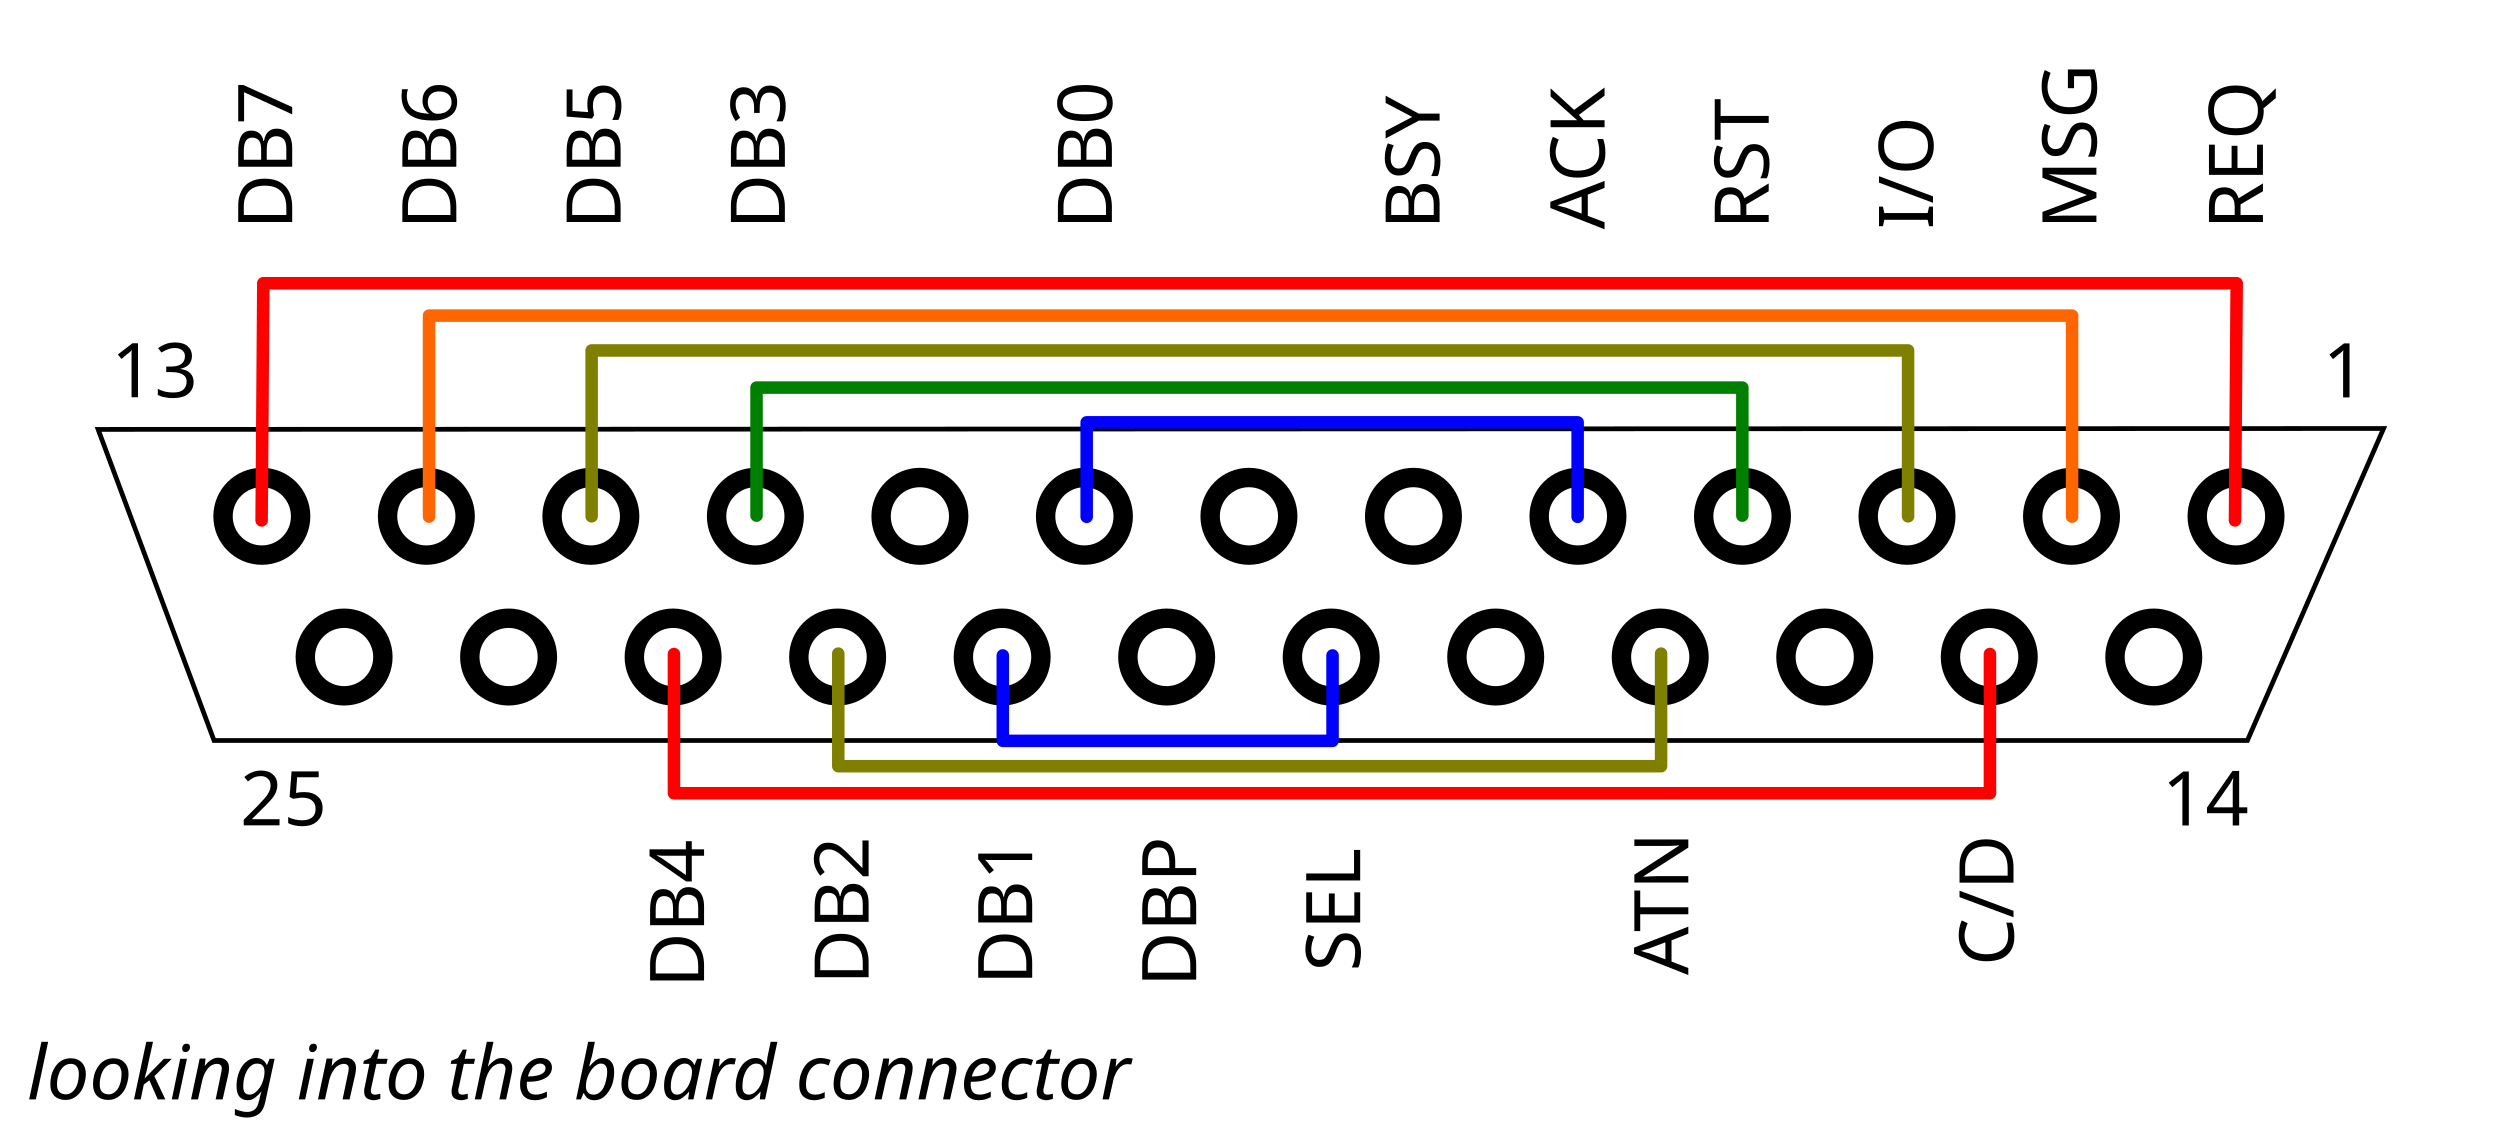
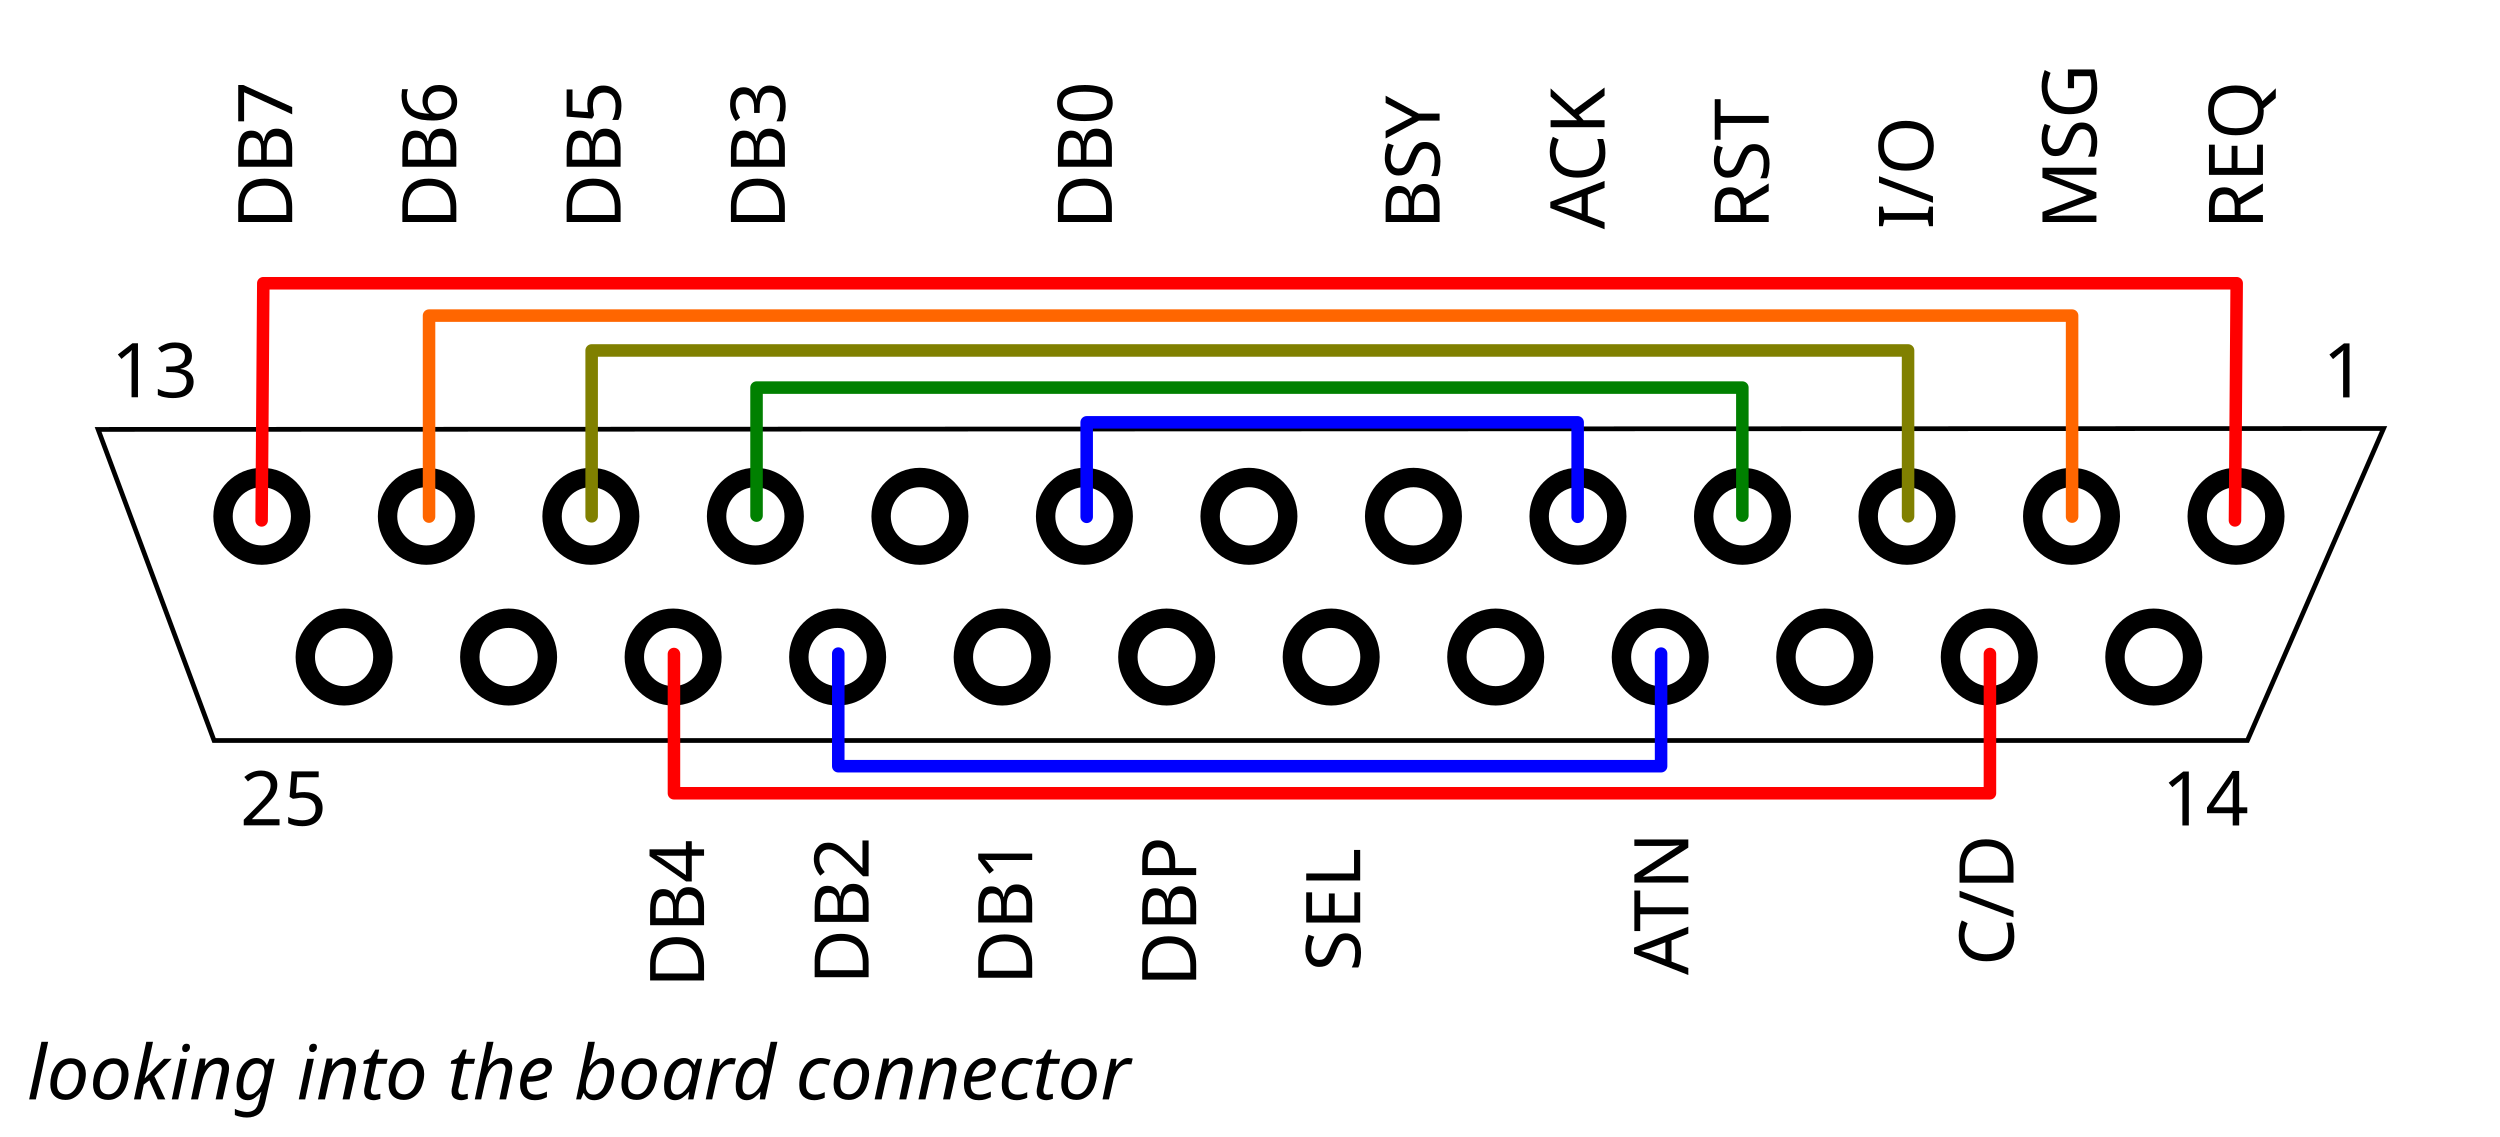
<svg xmlns="http://www.w3.org/2000/svg" width="5.5in" height="2.5in" viewBox="0 0 139.7 63.5" version="1.1" id="svg8">
  <defs id="defs2" />
  <g id="layer1" transform="translate(-8.21952,-74.99657)">
    <path style="fill:none;fill-rule:evenodd;stroke:#000000;stroke-width:0.265px;stroke-linecap:butt;stroke-linejoin:miter;stroke-opacity:1" d="m 13.702,98.992 6.479,17.385 H 133.804 l 7.61,-17.436 z" id="path1286" />
    <g id="g982" transform="matrix(0.5420039,0,0,0.5420039,6.97227,16.21413)">
      <circle r="4" cy="161.685" cx="29.296" id="path815" style="opacity:1;fill:none;fill-opacity:1;stroke:#000000;stroke-width:2;stroke-linecap:round;stroke-linejoin:round;stroke-miterlimit:4;stroke-dasharray:none;stroke-dashoffset:0;stroke-opacity:1" />
      <circle r="4" cy="161.685" cx="46.257" id="path815-3" style="opacity:1;fill:none;fill-opacity:1;stroke:#000000;stroke-width:2;stroke-linecap:round;stroke-linejoin:round;stroke-miterlimit:4;stroke-dasharray:none;stroke-dashoffset:0;stroke-opacity:1" />
      <circle r="4" cy="161.685" cx="63.219" id="path815-6" style="opacity:1;fill:none;fill-opacity:1;stroke:#000000;stroke-width:2;stroke-linecap:round;stroke-linejoin:round;stroke-miterlimit:4;stroke-dasharray:none;stroke-dashoffset:0;stroke-opacity:1" />
      <circle r="4" cy="161.685" cx="80.18" id="path815-7" style="opacity:1;fill:none;fill-opacity:1;stroke:#000000;stroke-width:2;stroke-linecap:round;stroke-linejoin:round;stroke-miterlimit:4;stroke-dasharray:none;stroke-dashoffset:0;stroke-opacity:1" />
      <circle r="4" cy="161.685" cx="97.142" id="path815-5" style="opacity:1;fill:none;fill-opacity:1;stroke:#000000;stroke-width:2;stroke-linecap:round;stroke-linejoin:round;stroke-miterlimit:4;stroke-dasharray:none;stroke-dashoffset:0;stroke-opacity:1" />
      <circle r="4" cy="161.685" cx="114.103" id="path815-35" style="opacity:1;fill:none;fill-opacity:1;stroke:#000000;stroke-width:2;stroke-linecap:round;stroke-linejoin:round;stroke-miterlimit:4;stroke-dasharray:none;stroke-dashoffset:0;stroke-opacity:1" />
      <circle r="4" cy="161.685" cx="131.065" id="path815-62" style="opacity:1;fill:none;fill-opacity:1;stroke:#000000;stroke-width:2;stroke-linecap:round;stroke-linejoin:round;stroke-miterlimit:4;stroke-dasharray:none;stroke-dashoffset:0;stroke-opacity:1" />
      <circle r="4" cy="161.685" cx="148.026" id="path815-9" style="opacity:1;fill:none;fill-opacity:1;stroke:#000000;stroke-width:2;stroke-linecap:round;stroke-linejoin:round;stroke-miterlimit:4;stroke-dasharray:none;stroke-dashoffset:0;stroke-opacity:1" />
      <circle r="4" cy="161.685" cx="164.987" id="path815-1" style="opacity:1;fill:none;fill-opacity:1;stroke:#000000;stroke-width:2;stroke-linecap:round;stroke-linejoin:round;stroke-miterlimit:4;stroke-dasharray:none;stroke-dashoffset:0;stroke-opacity:1" />
      <circle r="4" cy="161.685" cx="181.949" id="path815-2" style="opacity:1;fill:none;fill-opacity:1;stroke:#000000;stroke-width:2;stroke-linecap:round;stroke-linejoin:round;stroke-miterlimit:4;stroke-dasharray:none;stroke-dashoffset:0;stroke-opacity:1" />
      <circle r="4" cy="161.685" cx="198.91" id="path815-70" style="opacity:1;fill:none;fill-opacity:1;stroke:#000000;stroke-width:2;stroke-linecap:round;stroke-linejoin:round;stroke-miterlimit:4;stroke-dasharray:none;stroke-dashoffset:0;stroke-opacity:1" />
      <circle r="4" cy="161.685" cx="215.872" id="path815-93" style="opacity:1;fill:none;fill-opacity:1;stroke:#000000;stroke-width:2;stroke-linecap:round;stroke-linejoin:round;stroke-miterlimit:4;stroke-dasharray:none;stroke-dashoffset:0;stroke-opacity:1" />
      <circle r="4" cy="161.685" cx="232.833" id="path815-60" style="opacity:1;fill:none;fill-opacity:1;stroke:#000000;stroke-width:2;stroke-linecap:round;stroke-linejoin:round;stroke-miterlimit:4;stroke-dasharray:none;stroke-dashoffset:0;stroke-opacity:1" />
    </g>
    <g id="g967" transform="matrix(0.5420039,0,0,0.5420039,7.027785,16.21413)">
      <circle r="4" cy="176.194" cx="37.674" id="path815-626" style="opacity:1;fill:none;fill-opacity:1;stroke:#000000;stroke-width:2;stroke-linecap:round;stroke-linejoin:round;stroke-miterlimit:4;stroke-dasharray:none;stroke-dashoffset:0;stroke-opacity:1" />
      <circle r="4" cy="176.194" cx="54.635" id="path815-3-1" style="opacity:1;fill:none;fill-opacity:1;stroke:#000000;stroke-width:2;stroke-linecap:round;stroke-linejoin:round;stroke-miterlimit:4;stroke-dasharray:none;stroke-dashoffset:0;stroke-opacity:1" />
      <circle r="4" cy="176.194" cx="71.597" id="path815-6-8" style="opacity:1;fill:none;fill-opacity:1;stroke:#000000;stroke-width:2;stroke-linecap:round;stroke-linejoin:round;stroke-miterlimit:4;stroke-dasharray:none;stroke-dashoffset:0;stroke-opacity:1" />
      <circle r="4" cy="176.194" cx="88.558" id="path815-7-7" style="opacity:1;fill:none;fill-opacity:1;stroke:#000000;stroke-width:2;stroke-linecap:round;stroke-linejoin:round;stroke-miterlimit:4;stroke-dasharray:none;stroke-dashoffset:0;stroke-opacity:1" />
      <circle r="4" cy="176.194" cx="105.52" id="path815-5-9" style="opacity:1;fill:none;fill-opacity:1;stroke:#000000;stroke-width:2;stroke-linecap:round;stroke-linejoin:round;stroke-miterlimit:4;stroke-dasharray:none;stroke-dashoffset:0;stroke-opacity:1" />
      <circle r="4" cy="176.194" cx="122.481" id="path815-35-2" style="opacity:1;fill:none;fill-opacity:1;stroke:#000000;stroke-width:2;stroke-linecap:round;stroke-linejoin:round;stroke-miterlimit:4;stroke-dasharray:none;stroke-dashoffset:0;stroke-opacity:1" />
      <circle r="4" cy="176.194" cx="139.443" id="path815-62-0" style="opacity:1;fill:none;fill-opacity:1;stroke:#000000;stroke-width:2;stroke-linecap:round;stroke-linejoin:round;stroke-miterlimit:4;stroke-dasharray:none;stroke-dashoffset:0;stroke-opacity:1" />
      <circle r="4" cy="176.194" cx="156.404" id="path815-9-2" style="opacity:1;fill:none;fill-opacity:1;stroke:#000000;stroke-width:2;stroke-linecap:round;stroke-linejoin:round;stroke-miterlimit:4;stroke-dasharray:none;stroke-dashoffset:0;stroke-opacity:1" />
      <circle r="4" cy="176.194" cx="173.366" id="path815-1-3" style="opacity:1;fill:none;fill-opacity:1;stroke:#000000;stroke-width:2;stroke-linecap:round;stroke-linejoin:round;stroke-miterlimit:4;stroke-dasharray:none;stroke-dashoffset:0;stroke-opacity:1" />
      <circle r="4" cy="176.194" cx="190.327" id="path815-2-7" style="opacity:1;fill:none;fill-opacity:1;stroke:#000000;stroke-width:2;stroke-linecap:round;stroke-linejoin:round;stroke-miterlimit:4;stroke-dasharray:none;stroke-dashoffset:0;stroke-opacity:1" />
      <circle r="4" cy="176.194" cx="207.289" id="path815-70-5" style="opacity:1;fill:none;fill-opacity:1;stroke:#000000;stroke-width:2;stroke-linecap:round;stroke-linejoin:round;stroke-miterlimit:4;stroke-dasharray:none;stroke-dashoffset:0;stroke-opacity:1" />
      <circle r="4" cy="176.194" cx="224.25" id="path815-93-9" style="opacity:1;fill:none;fill-opacity:1;stroke:#000000;stroke-width:2;stroke-linecap:round;stroke-linejoin:round;stroke-miterlimit:4;stroke-dasharray:none;stroke-dashoffset:0;stroke-opacity:1" />
    </g>
    <text xml:space="preserve" style="font-style:normal;font-weight:normal;font-size:4.233px;line-height:125%;font-family:sans-serif;letter-spacing:0px;word-spacing:0px;fill:#000000;fill-opacity:1;stroke:none;stroke-width:0.265px;stroke-linecap:butt;stroke-linejoin:miter;stroke-opacity:1" x="-87.808" y="134.673" id="text986" transform="rotate(-90)">
      <tspan id="tspan984" x="-87.808" y="134.673" style="font-size:4.233px;stroke-width:0.265px">REQ</tspan>
    </text>
    <text xml:space="preserve" style="font-style:normal;font-weight:normal;font-size:4.233px;line-height:125%;font-family:sans-serif;letter-spacing:0px;word-spacing:0px;fill:#000000;fill-opacity:1;stroke:none;stroke-width:0.265px;stroke-linecap:butt;stroke-linejoin:miter;stroke-opacity:1" x="-87.808" y="116.235" id="text986-8" transform="rotate(-90)">
      <tspan id="tspan984-4" x="-87.808" y="116.235" style="font-size:4.233px;stroke-width:0.265px">I/O</tspan>
    </text>
    <text xml:space="preserve" style="font-style:normal;font-weight:normal;font-size:4.233px;line-height:125%;font-family:sans-serif;letter-spacing:0px;word-spacing:0px;fill:#000000;fill-opacity:1;stroke:none;stroke-width:0.265px;stroke-linecap:butt;stroke-linejoin:miter;stroke-opacity:1" x="-87.808" y="107.058" id="text986-5" transform="rotate(-90)">
      <tspan id="tspan984-0" x="-87.808" y="107.058" style="font-size:4.233px;stroke-width:0.265px">RST</tspan>
    </text>
    <text xml:space="preserve" style="font-style:normal;font-weight:normal;font-size:4.233px;line-height:125%;font-family:sans-serif;letter-spacing:0px;word-spacing:0px;fill:#000000;fill-opacity:1;stroke:none;stroke-width:0.265px;stroke-linecap:butt;stroke-linejoin:miter;stroke-opacity:1" x="-87.808" y="97.88" id="text986-3" transform="rotate(-90)">
      <tspan id="tspan984-6" x="-87.808" y="97.88" style="font-size:4.233px;stroke-width:0.265px">ACK</tspan>
    </text>
    <text xml:space="preserve" style="font-style:normal;font-weight:normal;font-size:4.233px;line-height:125%;font-family:sans-serif;letter-spacing:0px;word-spacing:0px;fill:#000000;fill-opacity:1;stroke:none;stroke-width:0.265px;stroke-linecap:butt;stroke-linejoin:miter;stroke-opacity:1" x="-87.808" y="125.367" id="text986-1" transform="rotate(-90)">
      <tspan id="tspan984-06" x="-87.808" y="125.367" style="font-size:4.233px;stroke-width:0.265px">MSG</tspan>
    </text>
    <text xml:space="preserve" style="font-style:normal;font-weight:normal;font-size:4.233px;line-height:125%;font-family:sans-serif;letter-spacing:0px;word-spacing:0px;fill:#000000;fill-opacity:1;stroke:none;stroke-width:0.265px;stroke-linecap:butt;stroke-linejoin:miter;stroke-opacity:1" x="-87.808" y="70.348" id="text986-55" transform="rotate(-90)">
      <tspan id="tspan984-47" x="-87.808" y="70.348" style="font-size:4.233px;stroke-width:0.265px">DB0</tspan>
    </text>
    <text xml:space="preserve" style="font-style:normal;font-weight:normal;font-size:4.233px;line-height:125%;font-family:sans-serif;letter-spacing:0px;word-spacing:0px;fill:#000000;fill-opacity:1;stroke:none;stroke-width:0.265px;stroke-linecap:butt;stroke-linejoin:miter;stroke-opacity:1" x="-87.808" y="52.076" id="text986-7" transform="rotate(-90)">
      <tspan id="tspan984-45" x="-87.808" y="52.076" style="font-size:4.233px;stroke-width:0.265px">DB3</tspan>
    </text>
    <text xml:space="preserve" style="font-style:normal;font-weight:normal;font-size:4.233px;line-height:125%;font-family:sans-serif;letter-spacing:0px;word-spacing:0px;fill:#000000;fill-opacity:1;stroke:none;stroke-width:0.265px;stroke-linecap:butt;stroke-linejoin:miter;stroke-opacity:1" x="-87.808" y="42.899" id="text986-2" transform="rotate(-90)">
      <tspan id="tspan984-54" x="-87.808" y="42.899" style="font-size:4.233px;stroke-width:0.265px">DB5</tspan>
    </text>
    <text xml:space="preserve" style="font-style:normal;font-weight:normal;font-size:4.233px;line-height:125%;font-family:sans-serif;letter-spacing:0px;word-spacing:0px;fill:#000000;fill-opacity:1;stroke:none;stroke-width:0.265px;stroke-linecap:butt;stroke-linejoin:miter;stroke-opacity:1" x="-87.808" y="33.721" id="text986-74" transform="rotate(-90)">
      <tspan id="tspan984-43" x="-87.808" y="33.721" style="font-size:4.233px;stroke-width:0.265px">DB6</tspan>
    </text>
    <text xml:space="preserve" style="font-style:normal;font-weight:normal;font-size:4.233px;line-height:125%;font-family:sans-serif;letter-spacing:0px;word-spacing:0px;fill:#000000;fill-opacity:1;stroke:none;stroke-width:0.265px;stroke-linecap:butt;stroke-linejoin:miter;stroke-opacity:1" x="-87.808" y="24.544" id="text986-0" transform="rotate(-90)">
      <tspan id="tspan984-7" x="-87.808" y="24.544" style="font-size:4.233px;stroke-width:0.265px">DB7</tspan>
    </text>
    <text xml:space="preserve" style="font-style:normal;font-weight:normal;font-size:4.233px;line-height:125%;font-family:sans-serif;letter-spacing:0px;word-spacing:0px;fill:#000000;fill-opacity:1;stroke:none;stroke-width:0.265px;stroke-linecap:butt;stroke-linejoin:miter;stroke-opacity:1" x="-87.808" y="88.664" id="text986-3-8" transform="rotate(-90)">
      <tspan id="tspan984-6-6" x="-87.808" y="88.664" style="font-size:4.233px;stroke-width:0.265px">BSY</tspan>
    </text>
    <text xml:space="preserve" style="font-style:normal;font-weight:normal;font-size:4.233px;line-height:125%;font-family:sans-serif;letter-spacing:0px;word-spacing:0px;fill:#000000;fill-opacity:1;stroke:none;stroke-width:0.265px;stroke-linecap:butt;stroke-linejoin:miter;stroke-opacity:1" x="-128.976" y="120.733" id="text986-0-8" transform="rotate(-90)">
      <tspan id="tspan984-7-8" x="-128.976" y="120.733" style="font-size:4.233px;stroke-width:0.265px">C/D</tspan>
    </text>
    <text xml:space="preserve" style="font-style:normal;font-weight:normal;font-size:4.233px;line-height:125%;font-family:sans-serif;letter-spacing:0px;word-spacing:0px;fill:#000000;fill-opacity:1;stroke:none;stroke-width:0.265px;stroke-linecap:butt;stroke-linejoin:miter;stroke-opacity:1" x="-129.479" y="102.566" id="text986-0-8-4" transform="rotate(-90)">
      <tspan id="tspan984-7-8-3" x="-129.479" y="102.566" style="font-size:4.233px;stroke-width:0.265px">ATN</tspan>
    </text>
    <text xml:space="preserve" style="font-style:normal;font-weight:normal;font-size:4.233px;line-height:125%;font-family:sans-serif;letter-spacing:0px;word-spacing:0px;fill:#000000;fill-opacity:1;stroke:none;stroke-width:0.265px;stroke-linecap:butt;stroke-linejoin:miter;stroke-opacity:1" x="-129.278" y="84.229" id="text986-0-8-4-1" transform="rotate(-90)">
      <tspan id="tspan984-7-8-3-4" x="-129.278" y="84.229" style="font-size:4.233px;stroke-width:0.265px">SEL</tspan>
    </text>
    <text xml:space="preserve" style="font-style:normal;font-weight:normal;font-size:4.233px;line-height:125%;font-family:sans-serif;letter-spacing:0px;word-spacing:0px;fill:#000000;fill-opacity:1;stroke:none;stroke-width:0.265px;stroke-linecap:butt;stroke-linejoin:miter;stroke-opacity:1" x="-130.144" y="75.064" id="text986-0-8-4-1-9" transform="rotate(-90)">
      <tspan id="tspan984-7-8-3-4-2" x="-130.144" y="75.064" style="font-size:4.233px;stroke-width:0.265px">DBP</tspan>
    </text>
    <text xml:space="preserve" style="font-style:normal;font-weight:normal;font-size:4.233px;line-height:125%;font-family:sans-serif;letter-spacing:0px;word-spacing:0px;fill:#000000;fill-opacity:1;stroke:none;stroke-width:0.265px;stroke-linecap:butt;stroke-linejoin:miter;stroke-opacity:1" x="-130.039" y="65.896" id="text986-0-8-4-1-9-0" transform="rotate(-90)">
      <tspan id="tspan984-7-8-3-4-2-6" x="-130.039" y="65.896" style="font-size:4.233px;stroke-width:0.265px">DB1</tspan>
    </text>
    <text xml:space="preserve" style="font-style:normal;font-weight:normal;font-size:4.233px;line-height:125%;font-family:sans-serif;letter-spacing:0px;word-spacing:0px;fill:#000000;fill-opacity:1;stroke:none;stroke-width:0.265px;stroke-linecap:butt;stroke-linejoin:miter;stroke-opacity:1" x="-130.006" y="56.757" id="text986-0-8-4-1-9-0-8" transform="rotate(-90)">
      <tspan id="tspan984-7-8-3-4-2-6-9" x="-130.006" y="56.757" style="font-size:4.233px;stroke-width:0.265px">DB2</tspan>
    </text>
    <text xml:space="preserve" style="font-style:normal;font-weight:normal;font-size:4.233px;line-height:125%;font-family:sans-serif;letter-spacing:0px;word-spacing:0px;fill:#000000;fill-opacity:1;stroke:none;stroke-width:0.265px;stroke-linecap:butt;stroke-linejoin:miter;stroke-opacity:1" x="-130.192" y="47.561" id="text986-0-8-4-1-9-0-8-2" transform="rotate(-90)">
      <tspan id="tspan984-7-8-3-4-2-6-9-6" x="-130.192" y="47.561" style="font-size:4.233px;stroke-width:0.265px">DB4</tspan>
    </text>
    <path style="fill:none;fill-rule:evenodd;stroke:#ff0000;stroke-width:0.7;stroke-linecap:round;stroke-linejoin:round;stroke-miterlimit:4;stroke-dasharray:none;stroke-opacity:1" d="m 22.839,104.077 0.094,-13.253 H 133.205 l -0.095,13.253" id="path1266" />
    <path style="fill:none;fill-rule:evenodd;stroke:#ff6600;stroke-width:0.7;stroke-linecap:round;stroke-linejoin:round;stroke-miterlimit:4;stroke-dasharray:none;stroke-opacity:1" d="M 32.194,103.865 V 92.633 h 91.814 v 11.232" id="path1268" />
    <path style="fill:none;fill-rule:evenodd;stroke:#808000;stroke-width:0.7;stroke-linecap:round;stroke-linejoin:round;stroke-miterlimit:4;stroke-dasharray:none;stroke-opacity:1" d="m 41.281,103.849 v -9.269 h 73.561 v 9.269" id="path1270" />
    <path style="fill:none;fill-rule:evenodd;stroke:#008000;stroke-width:0.7;stroke-linecap:round;stroke-linejoin:round;stroke-miterlimit:4;stroke-dasharray:none;stroke-opacity:1" d="m 50.495,103.809 v -7.154 h 55.087 v 7.154" id="path1272" />
    <path style="fill:none;fill-rule:evenodd;stroke:#0000ff;stroke-width:0.7;stroke-linecap:round;stroke-linejoin:round;stroke-miterlimit:4;stroke-dasharray:none;stroke-opacity:1" d="m 68.943,103.876 v -5.279 h 27.435 v 5.279" id="path1274" />
    <path style="fill:none;fill-rule:evenodd;stroke:#ff0000;stroke-width:0.7;stroke-linecap:round;stroke-linejoin:round;stroke-miterlimit:4;stroke-dasharray:none;stroke-opacity:1" d="m 45.88,111.543 v 7.781 h 73.537 v -7.781" id="path1276" />
-     <path style="fill:none;fill-rule:evenodd;stroke:#808000;stroke-width:0.7;stroke-linecap:round;stroke-linejoin:round;stroke-miterlimit:4;stroke-dasharray:none;stroke-opacity:1" d="m 55.062,111.52 v 6.292 h 45.979 v -6.292" id="path1278" />
-     <path style="fill:none;fill-rule:evenodd;stroke:#0000ff;stroke-width:0.7;stroke-linecap:round;stroke-linejoin:round;stroke-miterlimit:4;stroke-dasharray:none;stroke-opacity:1" d="m 64.256,111.623 v 4.772 h 18.426 v -4.772" id="path1282" />
+     <path style="fill:none;fill-rule:evenodd;stroke:#0000ff;stroke-width:0.7;stroke-linecap:round;stroke-linejoin:round;stroke-miterlimit:4;stroke-dasharray:none;stroke-opacity:1" d="m 55.062,111.52 v 6.292 h 45.979 v -6.292" id="path1278" />
    <text xml:space="preserve" style="font-style:normal;font-weight:normal;font-size:4.233px;line-height:125%;font-family:sans-serif;letter-spacing:0px;word-spacing:0px;fill:#000000;fill-opacity:1;stroke:none;stroke-width:0.265px;stroke-linecap:butt;stroke-linejoin:miter;stroke-opacity:1" x="138.01" y="97.201" id="text986-6">
      <tspan id="tspan984-49" x="138.01" y="97.201" style="font-size:4.233px;stroke-width:0.265px">1</tspan>
    </text>
    <text xml:space="preserve" style="font-style:normal;font-weight:normal;font-size:4.233px;line-height:125%;font-family:sans-serif;letter-spacing:0px;word-spacing:0px;fill:#000000;fill-opacity:1;stroke:none;stroke-width:0.265px;stroke-linecap:butt;stroke-linejoin:miter;stroke-opacity:1" x="129.031" y="121.123" id="text986-6-5">
      <tspan id="tspan984-49-0" x="129.031" y="121.123" style="font-size:4.233px;stroke-width:0.265px">14</tspan>
    </text>
    <text xml:space="preserve" style="font-style:normal;font-weight:normal;font-size:4.233px;line-height:125%;font-family:sans-serif;letter-spacing:0px;word-spacing:0px;fill:#000000;fill-opacity:1;stroke:none;stroke-width:0.265px;stroke-linecap:butt;stroke-linejoin:miter;stroke-opacity:1" x="21.635" y="121.121" id="text986-6-5-4">
      <tspan id="tspan984-49-0-8" x="21.635" y="121.121" style="font-size:4.233px;stroke-width:0.265px">25</tspan>
    </text>
    <text xml:space="preserve" style="font-style:normal;font-weight:normal;font-size:4.233px;line-height:125%;font-family:sans-serif;letter-spacing:0px;word-spacing:0px;fill:#000000;fill-opacity:1;stroke:none;stroke-width:0.265px;stroke-linecap:butt;stroke-linejoin:miter;stroke-opacity:1" x="14.428" y="97.199" id="text986-6-5-4-7">
      <tspan id="tspan984-49-0-8-1" x="14.428" y="97.199" style="font-size:4.233px;stroke-width:0.265px">13</tspan>
    </text>
    <text xml:space="preserve" style="font-style:normal;font-weight:normal;font-size:4.233px;line-height:125%;font-family:sans-serif;letter-spacing:0px;word-spacing:0px;fill:#000000;fill-opacity:1;stroke:none;stroke-width:0.265px;stroke-linecap:butt;stroke-linejoin:miter;stroke-opacity:1" x="9.738" y="136.429" id="text986-6-5-4-7-3">
      <tspan id="tspan984-49-0-8-1-5" x="9.738" y="136.429" style="font-style:italic;font-size:4.233px;stroke-width:0.265px">looking into the board connector</tspan>
    </text>
  </g>
</svg>
